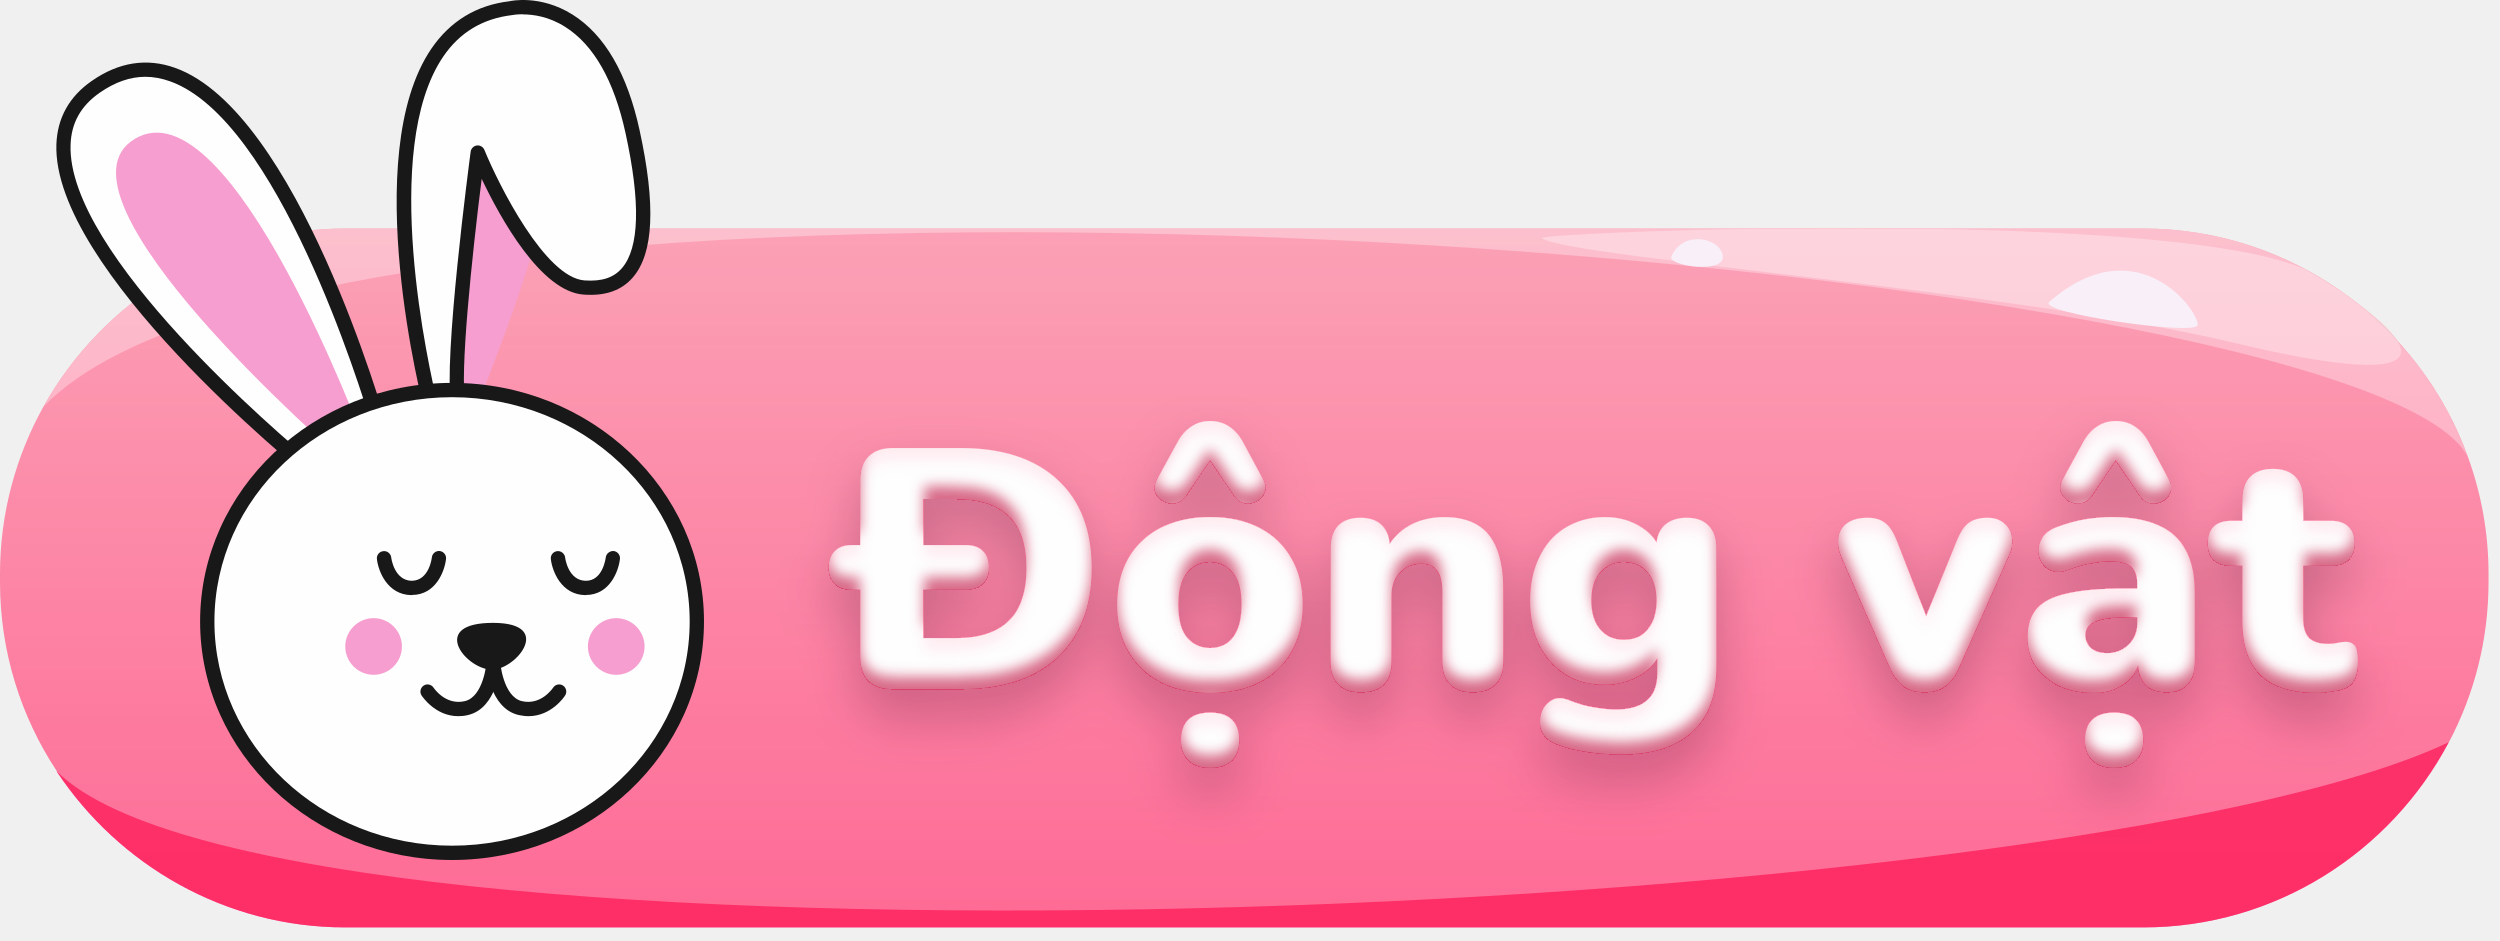
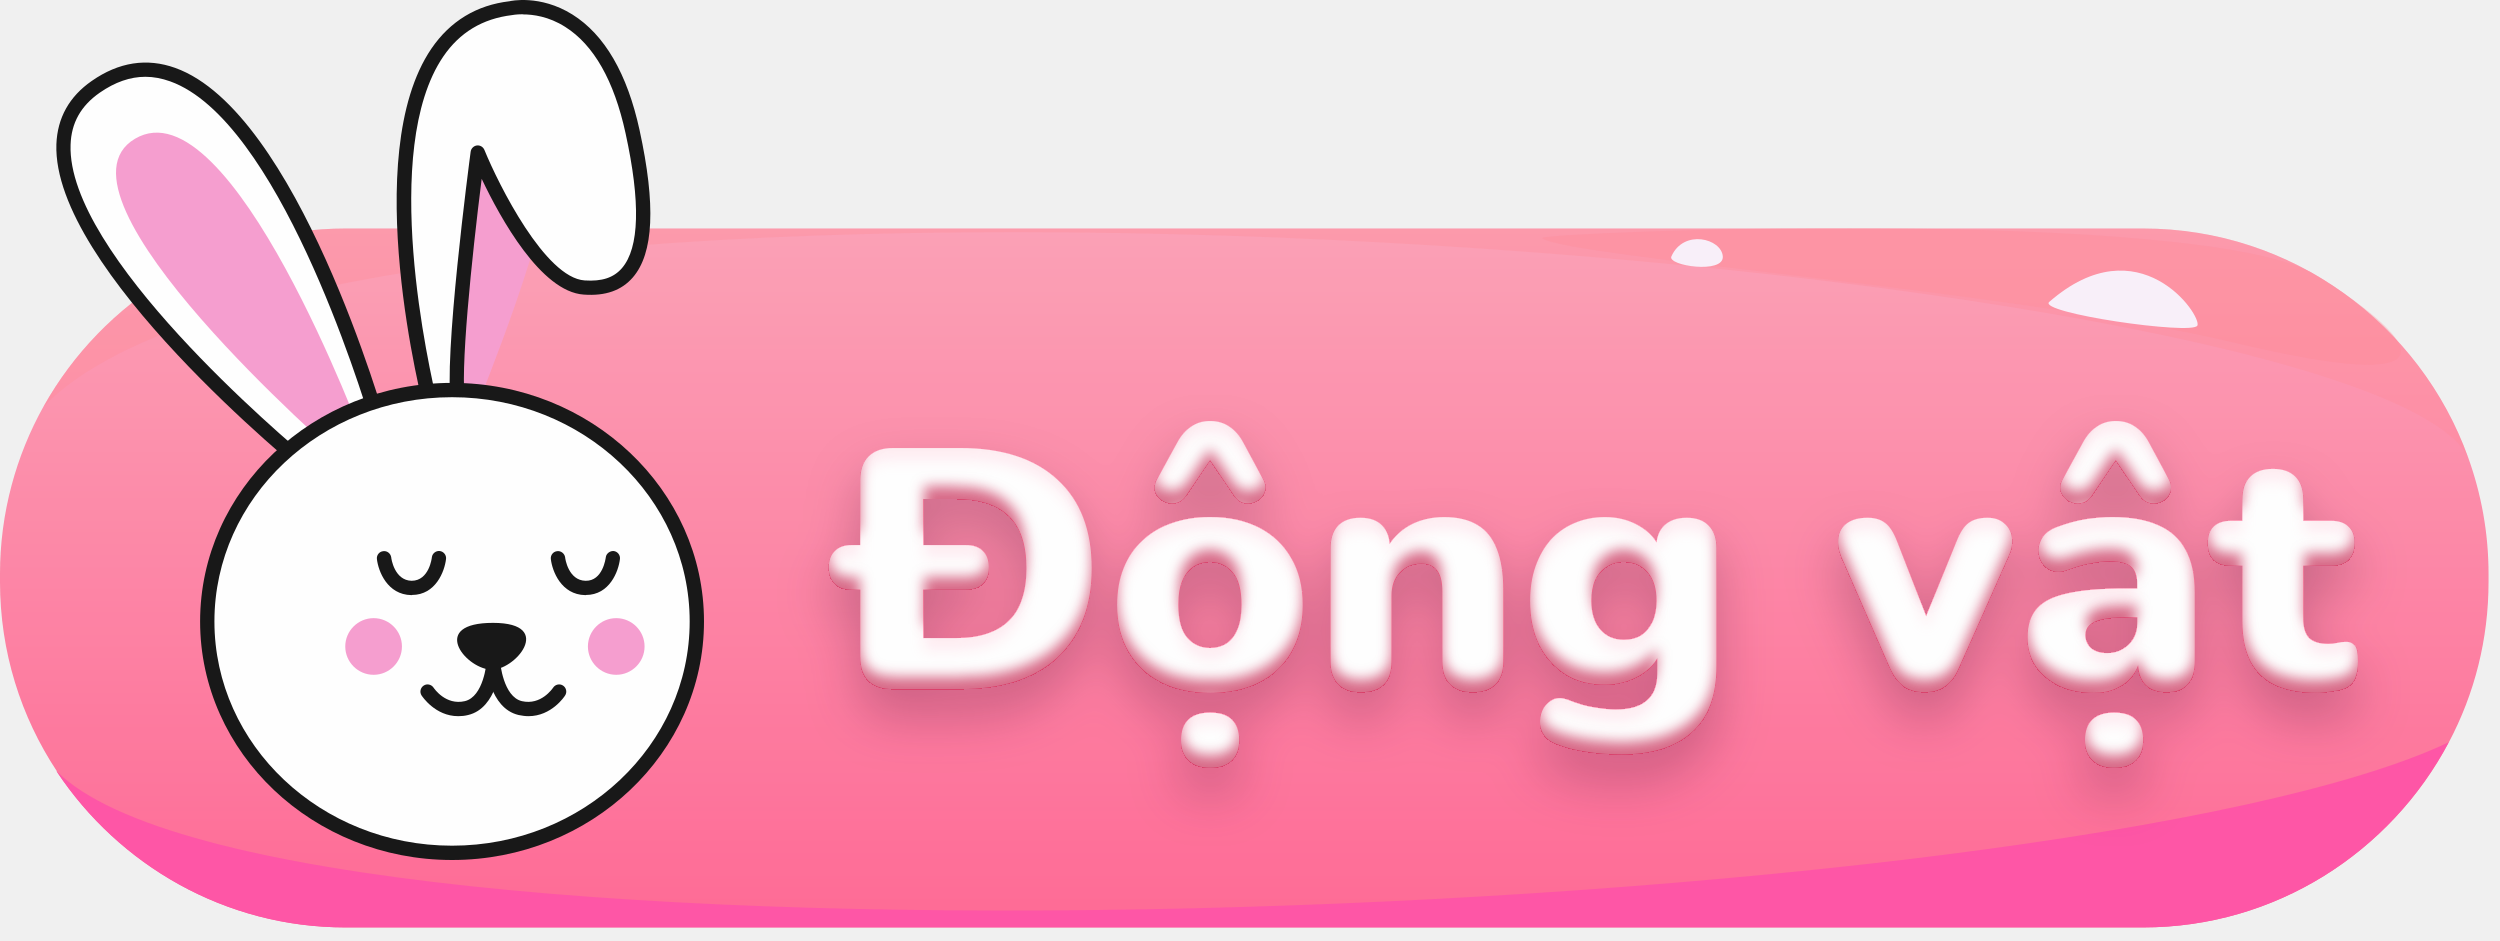
<svg xmlns="http://www.w3.org/2000/svg" width="117" height="44" viewBox="0 0 117 44" fill="none">
  <g opacity="0.9">
    <path d="M116.464 26.86V27.23C116.464 29.94 115.799 32.486 114.608 34.737C111.889 39.879 106.492 43.403 100.307 43.403H16.165C10.538 43.403 5.569 40.487 2.661 36.109V36.092C0.977 33.546 0 30.499 0 27.23V26.86C0 24.018 0.747 21.332 2.045 19.008C4.822 14.063 10.119 10.695 16.165 10.695H100.307C107.281 10.695 113.269 15.18 115.511 21.414C116.127 23.123 116.464 24.954 116.464 26.86Z" fill="url(#paint0_linear_346_135)" />
-     <g style="mix-blend-mode:color-dodge" opacity="0.32">
+     <g opacity="0.32">
      <path d="M115.511 21.415C110.887 11.96 16.034 4.502 2.054 19.016H2.045C4.822 14.063 10.12 10.695 16.165 10.695H100.307C107.281 10.695 113.269 15.18 115.511 21.415Z" fill="#FF7E8B" />
    </g>
-     <g style="mix-blend-mode:multiply">
+     <g>
      <path d="M114.599 34.737C111.881 39.879 106.484 43.403 100.299 43.403H16.157C10.53 43.403 5.561 40.487 2.653 36.109V36.093C13.035 46.516 96.726 43.23 114.599 34.737Z" fill="#FF459D" />
    </g>
-     <g style="mix-blend-mode:color-dodge" opacity="0.32">
+     <g opacity="0.32">
      <path d="M72.175 11.155C73.506 12.059 94.262 13.587 104.587 16.051C114.912 18.515 113.622 16.174 108.431 12.897C103.24 9.619 71.748 10.86 72.175 11.147V11.155Z" fill="#FF7E8B" />
    </g>
    <path d="M95.905 14.129C95.322 14.638 102.599 15.697 102.837 15.238C103.067 14.769 100.102 10.465 95.905 14.129Z" fill="#F8EEF9" />
    <path d="M78.22 12.002C78.023 12.437 80.684 12.839 80.627 12.002C80.57 11.164 78.795 10.704 78.22 12.002Z" fill="#F8EEF9" />
    <g filter="url(#filter0_dii_346_135)">
      <path d="M41.798 32.249C41.297 32.249 40.913 32.121 40.646 31.865C40.39 31.599 40.262 31.22 40.262 30.729V22.489C40.262 21.998 40.39 21.625 40.646 21.369C40.913 21.102 41.297 20.969 41.798 20.969H44.934C46.897 20.969 48.412 21.46 49.478 22.441C50.556 23.422 51.094 24.809 51.094 26.601C51.094 27.497 50.956 28.297 50.678 29.001C50.401 29.695 50.001 30.287 49.478 30.777C48.956 31.257 48.31 31.625 47.542 31.881C46.785 32.127 45.916 32.249 44.934 32.249H41.798ZM43.206 29.865H44.742C45.308 29.865 45.793 29.796 46.198 29.657C46.614 29.518 46.956 29.316 47.222 29.049C47.5 28.782 47.702 28.447 47.83 28.041C47.969 27.636 48.038 27.156 48.038 26.601C48.038 25.492 47.766 24.676 47.222 24.153C46.678 23.62 45.852 23.353 44.742 23.353H43.206V29.865ZM39.862 27.593C39.521 27.593 39.26 27.503 39.078 27.321C38.886 27.14 38.79 26.884 38.79 26.553C38.79 26.223 38.886 25.966 39.078 25.785C39.26 25.604 39.521 25.513 39.862 25.513H45.19C45.542 25.513 45.809 25.604 45.99 25.785C46.182 25.966 46.278 26.223 46.278 26.553C46.278 26.884 46.182 27.14 45.99 27.321C45.809 27.503 45.542 27.593 45.19 27.593H39.862ZM56.633 32.425C55.758 32.425 54.995 32.26 54.344 31.929C53.694 31.599 53.187 31.124 52.825 30.505C52.462 29.887 52.281 29.156 52.281 28.313C52.281 27.673 52.382 27.102 52.584 26.601C52.787 26.089 53.081 25.657 53.465 25.305C53.849 24.942 54.307 24.671 54.84 24.489C55.374 24.297 55.971 24.201 56.633 24.201C57.507 24.201 58.27 24.366 58.92 24.697C59.571 25.028 60.072 25.503 60.425 26.121C60.787 26.729 60.968 27.46 60.968 28.313C60.968 28.942 60.867 29.513 60.664 30.025C60.462 30.537 60.169 30.974 59.785 31.337C59.411 31.689 58.953 31.961 58.408 32.153C57.875 32.334 57.283 32.425 56.633 32.425ZM56.633 30.329C56.92 30.329 57.176 30.26 57.401 30.121C57.624 29.972 57.795 29.753 57.913 29.465C58.041 29.166 58.105 28.782 58.105 28.313C58.105 27.599 57.966 27.087 57.688 26.777C57.411 26.457 57.059 26.297 56.633 26.297C56.344 26.297 56.089 26.366 55.864 26.505C55.641 26.644 55.465 26.863 55.337 27.161C55.209 27.449 55.145 27.833 55.145 28.313C55.145 29.017 55.283 29.529 55.56 29.849C55.838 30.169 56.195 30.329 56.633 30.329ZM56.633 35.929C56.195 35.929 55.859 35.812 55.624 35.577C55.39 35.353 55.273 35.038 55.273 34.633C55.273 34.217 55.39 33.897 55.624 33.673C55.859 33.46 56.195 33.353 56.633 33.353C57.081 33.353 57.416 33.46 57.641 33.673C57.875 33.897 57.992 34.217 57.992 34.633C57.992 35.049 57.875 35.369 57.641 35.593C57.416 35.817 57.081 35.929 56.633 35.929ZM59.096 22.409C59.224 22.633 59.251 22.841 59.176 23.033C59.112 23.215 58.995 23.353 58.825 23.449C58.654 23.545 58.467 23.577 58.264 23.545C58.072 23.513 57.907 23.401 57.769 23.209L56.633 21.529L55.496 23.209C55.358 23.401 55.187 23.513 54.984 23.545C54.792 23.577 54.611 23.545 54.441 23.449C54.27 23.353 54.147 23.215 54.072 23.033C54.008 22.841 54.041 22.633 54.169 22.409L55.096 20.713C55.267 20.393 55.48 20.148 55.736 19.977C55.992 19.796 56.291 19.705 56.633 19.705C56.984 19.705 57.288 19.796 57.544 19.977C57.8 20.148 58.014 20.393 58.184 20.713L59.096 22.409ZM63.681 32.393C63.233 32.393 62.887 32.27 62.642 32.025C62.396 31.78 62.273 31.422 62.273 30.953V25.657C62.273 25.198 62.391 24.846 62.626 24.601C62.871 24.356 63.218 24.233 63.666 24.233C64.114 24.233 64.455 24.356 64.689 24.601C64.924 24.846 65.041 25.198 65.041 25.657V26.409L64.865 25.753C65.121 25.252 65.484 24.868 65.954 24.601C66.433 24.334 66.978 24.201 67.585 24.201C68.215 24.201 68.732 24.324 69.138 24.569C69.543 24.804 69.847 25.177 70.049 25.689C70.252 26.191 70.353 26.825 70.353 27.593V30.953C70.353 31.422 70.231 31.78 69.986 32.025C69.74 32.27 69.388 32.393 68.93 32.393C68.471 32.393 68.119 32.27 67.874 32.025C67.628 31.78 67.505 31.422 67.505 30.953V27.705C67.505 27.225 67.42 26.884 67.249 26.681C67.09 26.479 66.85 26.377 66.529 26.377C66.103 26.377 65.761 26.516 65.505 26.793C65.249 27.06 65.121 27.422 65.121 27.881V30.953C65.121 31.913 64.641 32.393 63.681 32.393ZM75.881 35.305C75.294 35.305 74.745 35.263 74.233 35.177C73.721 35.102 73.278 34.99 72.905 34.841C72.595 34.734 72.377 34.58 72.249 34.377C72.121 34.175 72.062 33.961 72.073 33.737C72.083 33.513 72.142 33.31 72.249 33.129C72.366 32.948 72.521 32.815 72.713 32.729C72.905 32.654 73.118 32.66 73.353 32.745C73.822 32.937 74.249 33.06 74.633 33.113C75.017 33.177 75.342 33.209 75.609 33.209C76.259 33.209 76.745 33.071 77.065 32.793C77.395 32.526 77.561 32.105 77.561 31.529V30.521H77.689C77.529 30.969 77.203 31.337 76.713 31.625C76.222 31.902 75.689 32.041 75.113 32.041C74.409 32.041 73.795 31.881 73.273 31.561C72.75 31.23 72.339 30.772 72.041 30.185C71.753 29.599 71.609 28.91 71.609 28.121C71.609 27.524 71.694 26.985 71.865 26.505C72.035 26.025 72.27 25.614 72.569 25.273C72.878 24.932 73.246 24.671 73.673 24.489C74.11 24.297 74.59 24.201 75.113 24.201C75.71 24.201 76.243 24.34 76.713 24.617C77.193 24.895 77.513 25.257 77.673 25.705L77.513 26.361V25.657C77.513 25.198 77.635 24.846 77.881 24.601C78.137 24.356 78.489 24.233 78.937 24.233C79.385 24.233 79.726 24.356 79.961 24.601C80.206 24.846 80.329 25.198 80.329 25.657V31.193C80.329 32.559 79.945 33.583 79.177 34.265C78.409 34.959 77.31 35.305 75.881 35.305ZM75.993 29.945C76.313 29.945 76.585 29.876 76.809 29.737C77.033 29.588 77.209 29.38 77.337 29.113C77.465 28.836 77.529 28.505 77.529 28.121C77.529 27.545 77.39 27.097 77.113 26.777C76.835 26.457 76.462 26.297 75.993 26.297C75.694 26.297 75.427 26.372 75.193 26.521C74.958 26.66 74.777 26.868 74.649 27.145C74.531 27.412 74.473 27.737 74.473 28.121C74.473 28.697 74.611 29.145 74.889 29.465C75.166 29.785 75.534 29.945 75.993 29.945ZM90.058 32.393C89.685 32.393 89.365 32.303 89.098 32.121C88.842 31.929 88.629 31.646 88.458 31.273L86.17 26.041C86.042 25.721 86 25.422 86.042 25.145C86.085 24.868 86.218 24.649 86.442 24.489C86.677 24.319 86.997 24.233 87.402 24.233C87.744 24.233 88.016 24.313 88.218 24.473C88.432 24.622 88.624 24.921 88.794 25.369L90.41 29.529H89.866L91.562 25.353C91.733 24.916 91.925 24.622 92.138 24.473C92.352 24.313 92.645 24.233 93.018 24.233C93.338 24.233 93.594 24.319 93.786 24.489C93.989 24.649 94.112 24.868 94.154 25.145C94.197 25.422 94.144 25.721 93.994 26.041L91.658 31.289C91.498 31.663 91.285 31.94 91.018 32.121C90.762 32.303 90.442 32.393 90.058 32.393ZM97.978 32.425C97.37 32.425 96.832 32.313 96.362 32.089C95.904 31.865 95.541 31.561 95.274 31.177C95.018 30.782 94.89 30.334 94.89 29.833C94.89 29.257 95.04 28.804 95.338 28.473C95.637 28.142 96.117 27.908 96.778 27.769C97.44 27.62 98.32 27.545 99.418 27.545H100.298V28.889H99.418C99.002 28.889 98.656 28.921 98.378 28.985C98.112 29.038 97.914 29.129 97.786 29.257C97.658 29.375 97.594 29.529 97.594 29.721C97.594 29.966 97.68 30.169 97.85 30.329C98.032 30.489 98.288 30.569 98.618 30.569C98.885 30.569 99.12 30.511 99.322 30.393C99.536 30.276 99.706 30.116 99.834 29.913C99.962 29.7 100.026 29.454 100.026 29.177V27.321C100.026 26.937 99.925 26.665 99.722 26.505C99.53 26.345 99.194 26.265 98.714 26.265C98.458 26.265 98.17 26.297 97.85 26.361C97.53 26.415 97.173 26.516 96.778 26.665C96.49 26.772 96.245 26.788 96.042 26.713C95.84 26.639 95.68 26.511 95.562 26.329C95.456 26.148 95.402 25.951 95.402 25.737C95.413 25.524 95.482 25.321 95.61 25.129C95.749 24.937 95.957 24.788 96.234 24.681C96.746 24.489 97.216 24.361 97.642 24.297C98.08 24.233 98.48 24.201 98.842 24.201C99.717 24.201 100.437 24.329 101.002 24.585C101.578 24.831 102.005 25.215 102.282 25.737C102.57 26.249 102.714 26.91 102.714 27.721V30.953C102.714 31.422 102.602 31.78 102.378 32.025C102.154 32.27 101.829 32.393 101.402 32.393C100.965 32.393 100.629 32.27 100.394 32.025C100.17 31.78 100.058 31.422 100.058 30.953V30.537L100.154 30.761C100.101 31.102 99.978 31.396 99.786 31.641C99.594 31.887 99.344 32.078 99.034 32.217C98.725 32.356 98.373 32.425 97.978 32.425ZM98.938 35.929C98.501 35.929 98.165 35.812 97.93 35.577C97.696 35.353 97.578 35.038 97.578 34.633C97.578 34.217 97.696 33.897 97.93 33.673C98.165 33.46 98.501 33.353 98.938 33.353C99.386 33.353 99.722 33.46 99.946 33.673C100.181 33.897 100.298 34.217 100.298 34.633C100.298 35.049 100.181 35.369 99.946 35.593C99.722 35.817 99.386 35.929 98.938 35.929ZM101.482 22.409C101.61 22.633 101.637 22.841 101.562 23.033C101.498 23.215 101.381 23.353 101.21 23.449C101.04 23.545 100.853 23.577 100.65 23.545C100.458 23.513 100.293 23.401 100.154 23.209L99.018 21.529L97.882 23.209C97.744 23.401 97.573 23.513 97.37 23.545C97.178 23.577 96.997 23.545 96.826 23.449C96.656 23.353 96.533 23.215 96.458 23.033C96.394 22.841 96.426 22.633 96.554 22.409L97.482 20.713C97.653 20.393 97.866 20.148 98.122 19.977C98.378 19.796 98.677 19.705 99.018 19.705C99.37 19.705 99.674 19.796 99.93 19.977C100.186 20.148 100.4 20.393 100.57 20.713L101.482 22.409ZM108.464 32.425C107.664 32.425 107.003 32.303 106.48 32.057C105.968 31.812 105.584 31.444 105.328 30.953C105.072 30.452 104.944 29.828 104.944 29.081V26.473H104.4C104.059 26.473 103.792 26.383 103.6 26.201C103.419 26.02 103.328 25.759 103.328 25.417C103.328 25.076 103.419 24.82 103.6 24.649C103.792 24.468 104.059 24.377 104.4 24.377H104.944V23.385C104.944 22.916 105.067 22.558 105.312 22.313C105.557 22.068 105.909 21.945 106.368 21.945C106.827 21.945 107.179 22.068 107.424 22.313C107.669 22.558 107.792 22.916 107.792 23.385V24.377H109.104C109.456 24.377 109.723 24.468 109.904 24.649C110.096 24.82 110.192 25.076 110.192 25.417C110.192 25.759 110.096 26.02 109.904 26.201C109.723 26.383 109.456 26.473 109.104 26.473H107.792V28.985C107.792 29.38 107.883 29.673 108.064 29.865C108.256 30.047 108.555 30.137 108.96 30.137C109.109 30.137 109.253 30.121 109.392 30.089C109.531 30.057 109.659 30.041 109.776 30.041C109.947 30.03 110.085 30.084 110.192 30.201C110.299 30.308 110.352 30.558 110.352 30.953C110.352 31.273 110.304 31.545 110.208 31.769C110.112 31.983 109.941 32.137 109.696 32.233C109.547 32.286 109.344 32.329 109.088 32.361C108.832 32.404 108.624 32.425 108.464 32.425Z" fill="white" />
    </g>
    <path d="M22.382 18.863C22.382 18.863 26.067 9.802 25.591 7.967C25.115 6.125 21.551 5.502 21.551 5.502L20.674 18.957L22.375 18.87L22.382 18.863Z" fill="#F595CB" />
    <path d="M23.38 19.285L20.225 19.305C20.225 19.305 15.515 1.384 23.883 0.386C23.883 0.386 28.11 -0.626 29.597 6.159C31.084 12.95 28.914 13.559 27.333 13.452C24.874 13.285 22.355 7.143 22.355 7.143C22.355 7.143 21.029 17.095 21.451 18.937L23.373 19.285H23.38Z" fill="white" />
    <path d="M20.225 19.64C20.071 19.64 19.937 19.54 19.903 19.393C19.776 18.904 16.775 7.291 20.191 2.274C21.069 0.989 22.302 0.238 23.849 0.058C23.869 0.051 25.269 -0.271 26.79 0.68C28.297 1.625 29.356 3.446 29.932 6.092C30.696 9.594 30.595 11.851 29.617 12.983C29.088 13.593 28.337 13.861 27.319 13.787C25.316 13.653 23.42 10.217 22.543 8.369C22.087 11.985 21.498 17.604 21.786 18.863C21.792 18.897 21.792 18.93 21.792 18.957H23.38V18.951C23.561 18.951 23.715 19.098 23.715 19.285C23.715 19.473 23.568 19.62 23.38 19.62L20.225 19.64ZM24.465 0.667C24.157 0.667 23.963 0.707 23.963 0.707C22.576 0.875 21.511 1.524 20.747 2.643C17.766 7.016 20.071 17.229 20.493 18.964H21.122C20.721 16.962 21.973 7.498 22.027 7.096C22.047 6.949 22.168 6.829 22.315 6.808C22.469 6.788 22.61 6.875 22.67 7.016C23.347 8.67 25.517 12.997 27.359 13.124C28.177 13.178 28.719 12.997 29.108 12.548C29.925 11.597 29.985 9.474 29.275 6.232C28.739 3.775 27.788 2.1 26.448 1.256C25.678 0.767 24.941 0.674 24.472 0.674L24.465 0.667Z" fill="black" />
    <path d="M14.658 22.078C14.658 22.078 -2.043 8.603 4.482 4.062C11.851 -1.061 17.813 20.136 17.813 20.136L14.658 22.078Z" fill="white" />
    <path d="M14.658 22.413C14.584 22.413 14.51 22.386 14.45 22.339C13.961 21.944 2.432 12.575 2.639 6.748C2.686 5.516 3.242 4.518 4.294 3.788C5.56 2.904 6.873 2.703 8.2 3.178C13.914 5.228 17.967 19.446 18.141 20.049C18.181 20.189 18.121 20.343 17.994 20.424L14.839 22.366C14.785 22.399 14.725 22.413 14.664 22.413H14.658ZM6.806 3.594C6.089 3.594 5.386 3.841 4.669 4.337C3.785 4.953 3.336 5.75 3.303 6.775C3.122 11.885 13.191 20.437 14.684 21.669L17.418 19.988C16.855 18.087 12.97 5.603 7.965 3.808C7.57 3.667 7.188 3.594 6.806 3.594Z" fill="black" />
    <path d="M15.857 21.341C15.857 21.341 1.822 9.159 6.317 6.494C10.812 3.828 17.023 20.625 17.023 20.625L15.857 21.341Z" fill="#F595CB" />
    <path d="M21.156 39.913C27.483 39.913 32.612 35.065 32.612 29.084C32.612 23.103 27.483 18.254 21.156 18.254C14.829 18.254 9.7 23.103 9.7 29.084C9.7 35.065 14.829 39.913 21.156 39.913Z" fill="white" />
    <path d="M21.156 40.248C14.651 40.248 9.365 35.238 9.365 29.084C9.365 22.929 14.658 17.919 21.156 17.919C27.654 17.919 32.947 22.929 32.947 29.084C32.947 35.238 27.654 40.248 21.156 40.248ZM21.156 18.589C15.026 18.589 10.035 23.297 10.035 29.084C10.035 34.87 15.026 39.578 21.156 39.578C27.286 39.578 32.277 34.87 32.277 29.084C32.277 23.297 27.286 18.589 21.156 18.589Z" fill="black" />
    <path d="M19.273 27.851H19.247C18.128 27.831 17.706 26.739 17.639 26.163C17.619 25.983 17.746 25.815 17.934 25.795C18.115 25.768 18.282 25.902 18.309 26.083C18.309 26.13 18.456 27.168 19.267 27.181C20.091 27.175 20.211 26.096 20.211 26.083C20.232 25.895 20.406 25.768 20.58 25.788C20.761 25.808 20.895 25.976 20.875 26.157C20.808 26.746 20.386 27.844 19.28 27.844L19.273 27.851Z" fill="black" />
    <path d="M27.413 27.851H27.386C26.268 27.831 25.846 26.739 25.779 26.163C25.759 25.983 25.886 25.815 26.073 25.795C26.247 25.768 26.422 25.902 26.448 26.083C26.448 26.13 26.596 27.168 27.407 27.181C28.21 27.195 28.344 26.13 28.351 26.083C28.371 25.902 28.552 25.775 28.72 25.788C28.9 25.808 29.034 25.976 29.014 26.157C28.947 26.746 28.525 27.845 27.42 27.845L27.413 27.851Z" fill="black" />
    <path d="M30.166 30.255C30.166 30.985 29.57 31.581 28.84 31.581C28.11 31.581 27.514 30.985 27.514 30.255C27.514 29.525 28.11 28.929 28.84 28.929C29.57 28.929 30.166 29.525 30.166 30.255Z" fill="#F595CB" />
    <path d="M18.811 30.255C18.811 30.985 18.215 31.581 17.485 31.581C16.755 31.581 16.158 30.985 16.158 30.255C16.158 29.525 16.755 28.929 17.485 28.929C18.215 28.929 18.811 29.525 18.811 30.255Z" fill="#F595CB" />
    <path d="M22.938 31.34C24.064 31.448 26.02 29.15 23.072 29.15C20.124 29.15 21.705 31.22 22.938 31.34Z" fill="black" />
    <path d="M21.444 33.517C20.366 33.517 19.756 32.586 19.729 32.546C19.629 32.392 19.675 32.184 19.83 32.084C19.984 31.983 20.191 32.03 20.292 32.184C20.319 32.224 20.861 33.021 21.752 32.814C22.637 32.606 22.771 31.006 22.771 30.985C22.784 30.798 22.945 30.664 23.126 30.677C23.313 30.691 23.447 30.852 23.434 31.032C23.434 31.119 23.273 33.142 21.906 33.463C21.746 33.504 21.591 33.517 21.444 33.517Z" fill="black" />
    <path d="M24.733 33.517C24.586 33.517 24.432 33.497 24.271 33.463C22.898 33.142 22.744 31.119 22.744 31.032C22.73 30.851 22.871 30.691 23.052 30.677C23.253 30.671 23.394 30.805 23.407 30.985C23.407 30.999 23.548 32.606 24.425 32.814C25.323 33.021 25.859 32.218 25.886 32.184C25.986 32.03 26.194 31.983 26.348 32.084C26.502 32.184 26.549 32.392 26.448 32.546C26.422 32.593 25.812 33.517 24.733 33.517Z" fill="black" />
  </g>
  <defs>
    <filter id="filter0_dii_346_135" x="36.364" y="18.492" width="76.415" height="21.078" filterUnits="userSpaceOnUse" color-interpolation-filters="sRGB">
      <feFlood flood-opacity="0" result="BackgroundImageFix" />
      <feColorMatrix in="SourceAlpha" type="matrix" values="0 0 0 0 0 0 0 0 0 0 0 0 0 0 0 0 0 0 127 0" result="hardAlpha" />
      <feOffset dy="1.213" />
      <feGaussianBlur stdDeviation="1.213" />
      <feComposite in2="hardAlpha" operator="out" />
      <feColorMatrix type="matrix" values="0 0 0 0 0.245 0 0 0 0 0 0 0 0 0 0.147 0 0 0 0.29 0" />
      <feBlend mode="multiply" in2="BackgroundImageFix" result="effect1_dropShadow_346_135" />
      <feBlend mode="normal" in="SourceGraphic" in2="effect1_dropShadow_346_135" result="shape" />
      <feColorMatrix in="SourceAlpha" type="matrix" values="0 0 0 0 0 0 0 0 0 0 0 0 0 0 0 0 0 0 127 0" result="hardAlpha" />
      <feOffset dy="-0.607" />
      <feGaussianBlur stdDeviation="0.303" />
      <feComposite in2="hardAlpha" operator="arithmetic" k2="-1" k3="1" />
      <feColorMatrix type="matrix" values="0 0 0 0 0.74 0 0 0 0 0 0 0 0 0 0.201 0 0 0 0.64 0" />
      <feBlend mode="multiply" in2="shape" result="effect2_innerShadow_346_135" />
      <feColorMatrix in="SourceAlpha" type="matrix" values="0 0 0 0 0 0 0 0 0 0 0 0 0 0 0 0 0 0 127 0" result="hardAlpha" />
      <feOffset dy="0.607" />
      <feGaussianBlur stdDeviation="0.303" />
      <feComposite in2="hardAlpha" operator="arithmetic" k2="-1" k3="1" />
      <feColorMatrix type="matrix" values="0 0 0 0 1 0 0 0 0 0.678 0 0 0 0 0.772 0 0 0 0.23 0" />
      <feBlend mode="normal" in2="effect2_innerShadow_346_135" result="effect3_innerShadow_346_135" />
    </filter>
    <linearGradient id="paint0_linear_346_135" x1="58.228" y1="43.403" x2="58.228" y2="10.695" gradientUnits="userSpaceOnUse">
      <stop stop-color="#FF5B8B" />
      <stop offset="1" stop-color="#FC98AF" />
    </linearGradient>
  </defs>
</svg>
